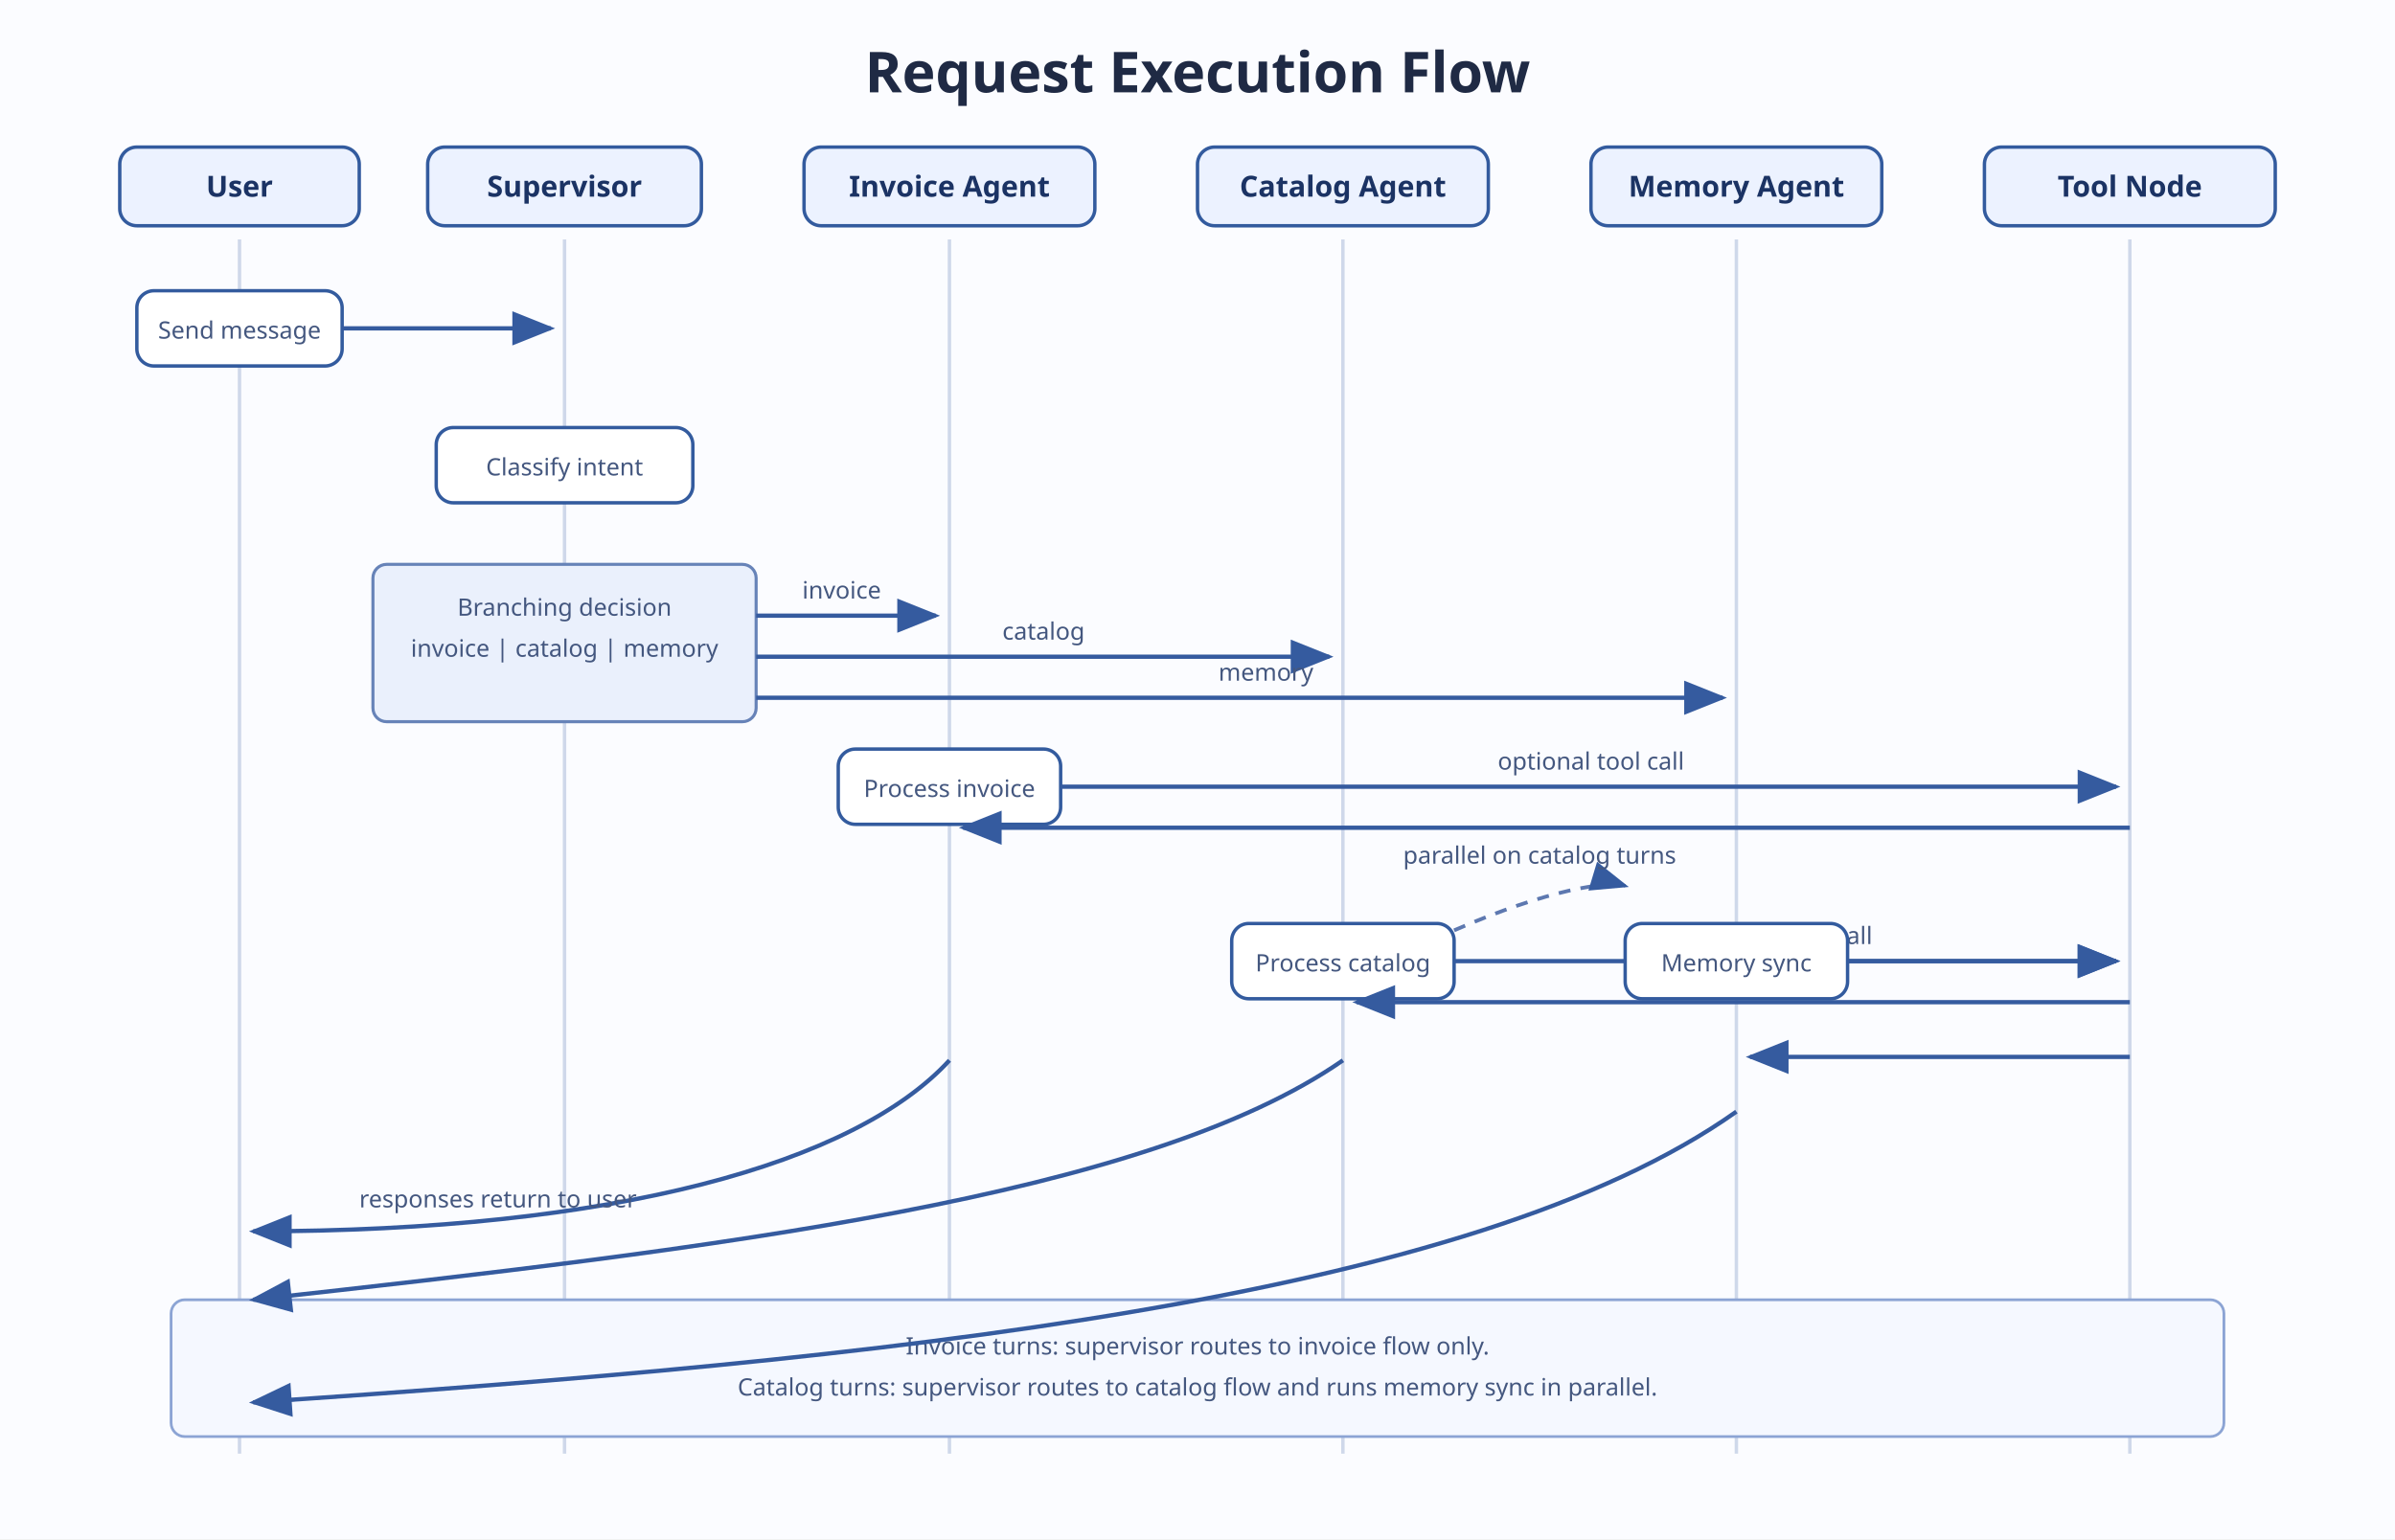
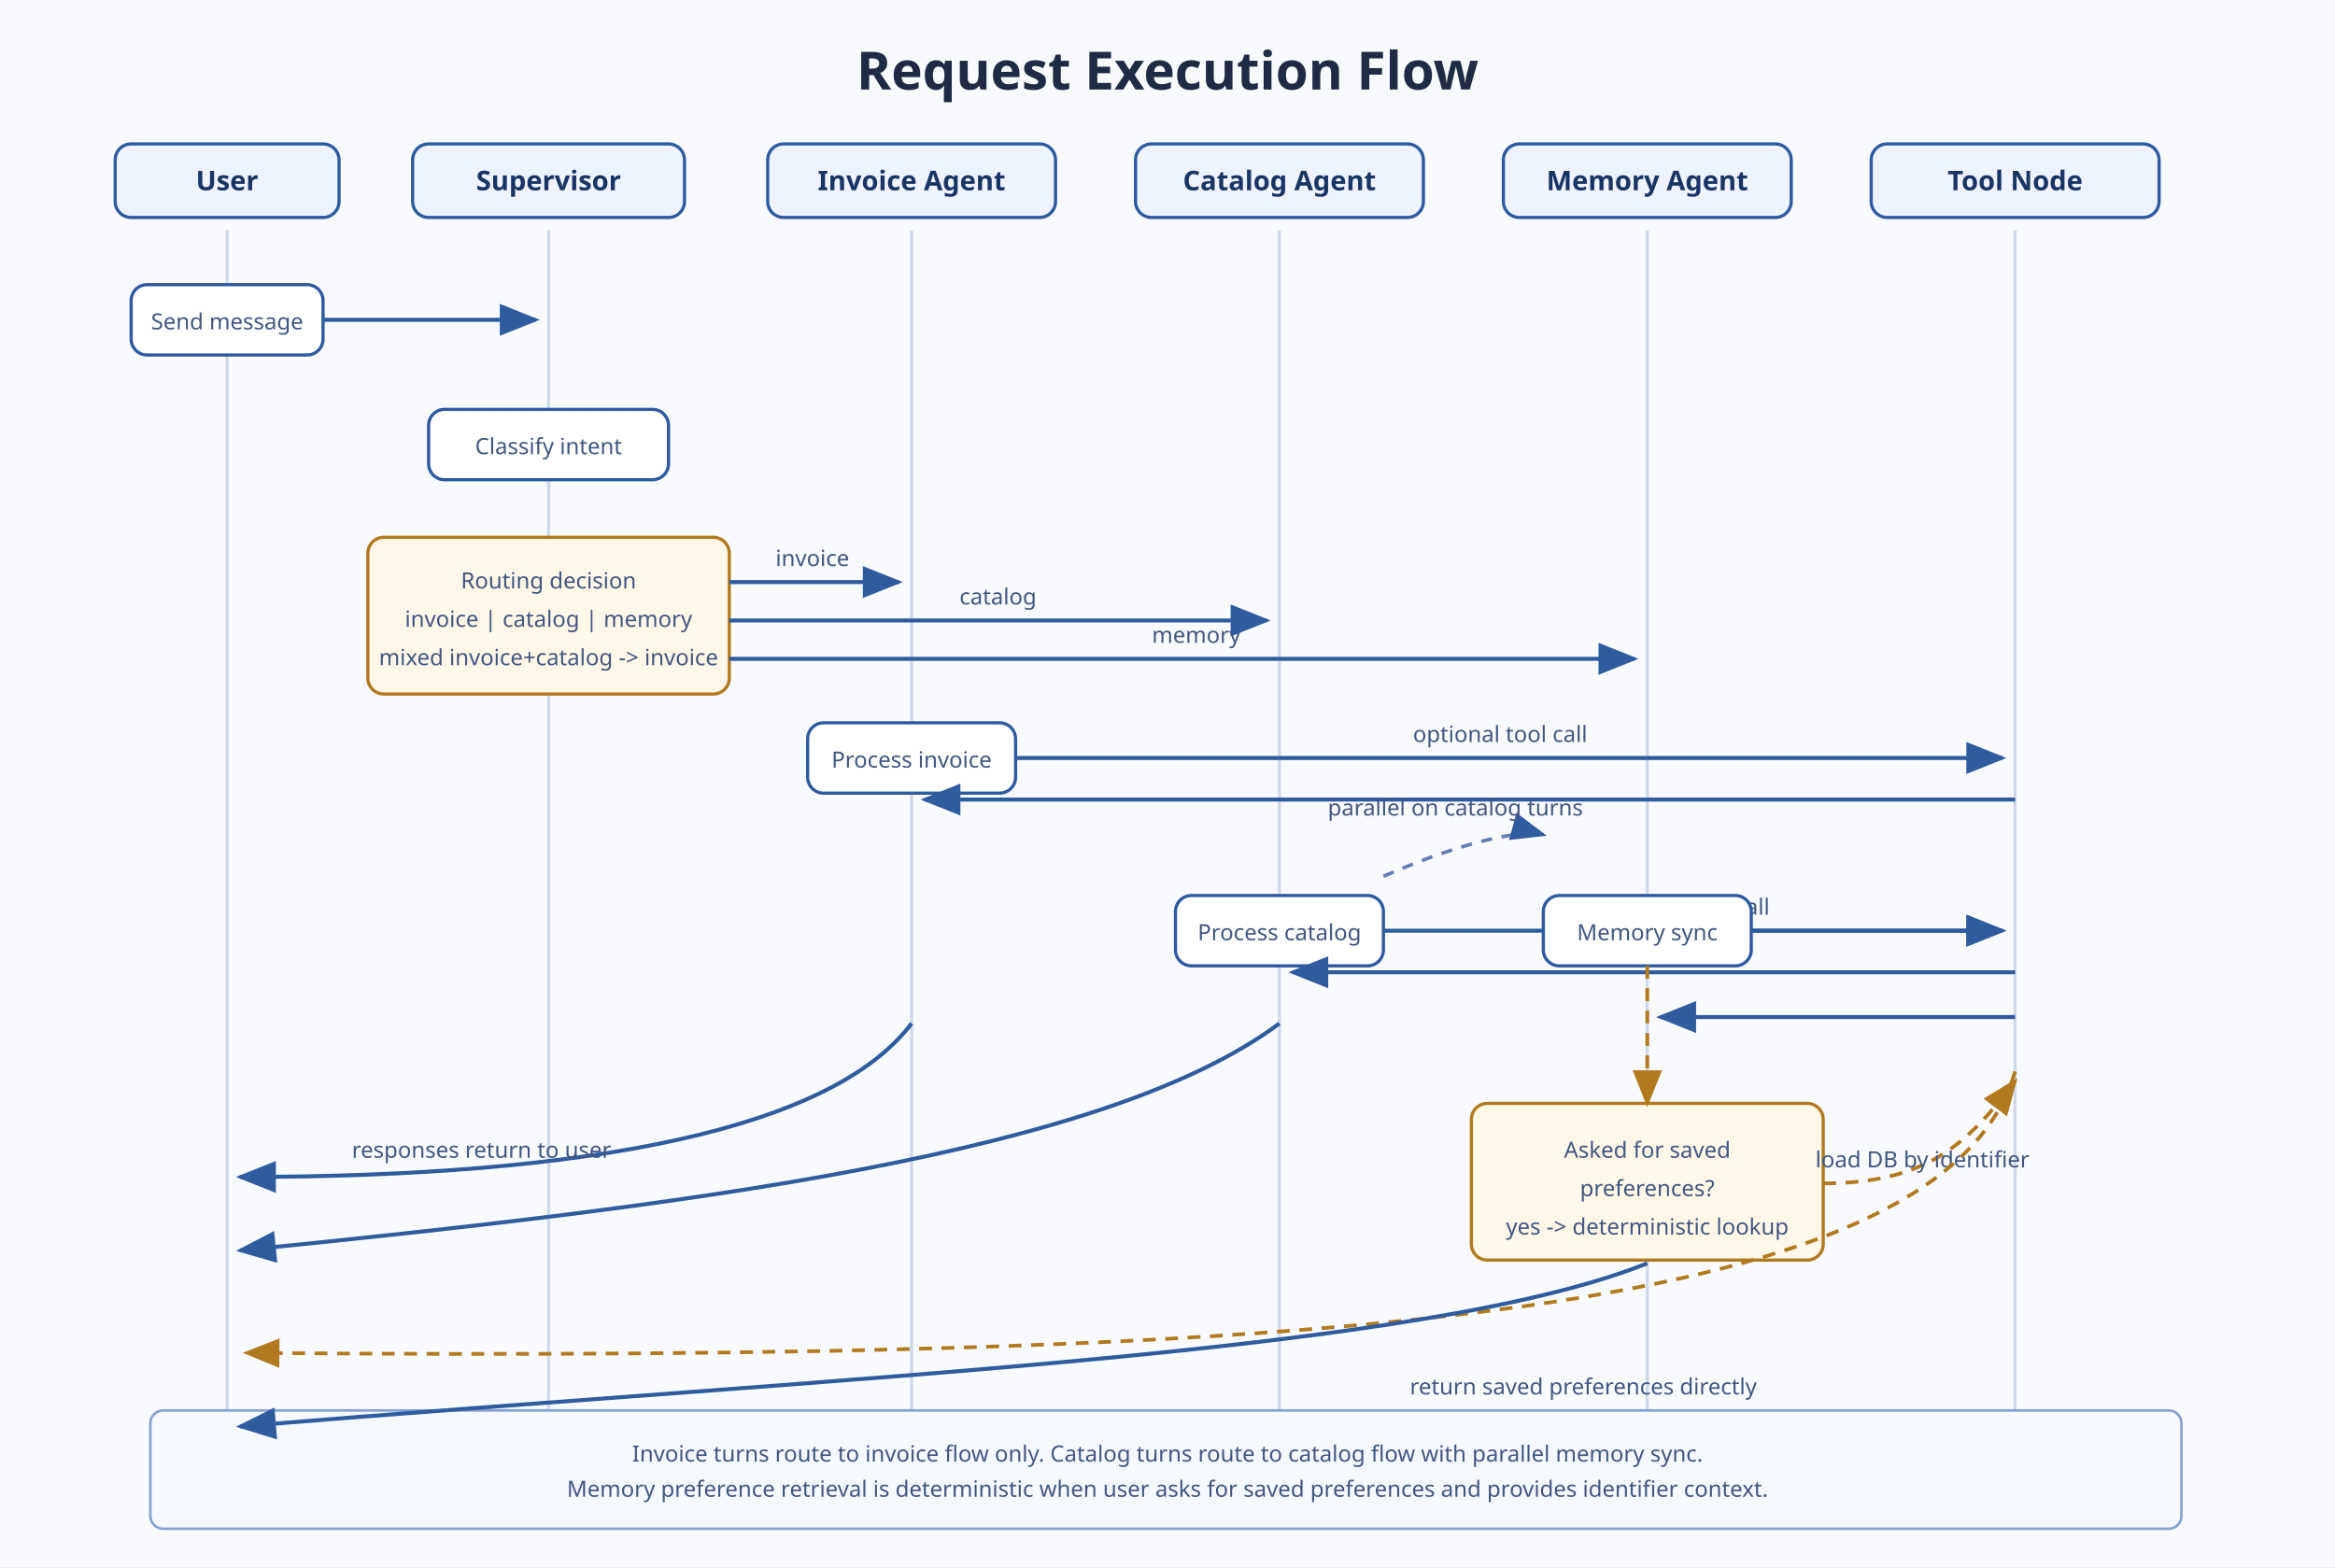
- <svg xmlns="http://www.w3.org/2000/svg" width="1400" height="900" viewBox="0 0 1400 900" role="img" aria-label="Chinook request execution flow diagram">
+ <svg xmlns="http://www.w3.org/2000/svg" width="1460" height="980" viewBox="0 0 1460 980" role="img" aria-label="Chinook request execution flow diagram">
  <defs>
    <style>
-       .bg { fill: #fbfcff; }
-       .lane { stroke: #cfd8ea; stroke-width: 2; }
-       .head { fill: #ecf2ff; stroke: #335b9e; stroke-width: 2; rx: 10; }
-       .step { fill: #ffffff; stroke: #335b9e; stroke-width: 2; rx: 10; }
-       .note { fill: #f5f8ff; stroke: #8ca4d4; stroke-width: 1.6; rx: 8; }
+       .bg { fill: #f8fafd; }
+       .lane { stroke: #d0d9ea; stroke-width: 2; }
+       .head { fill: #edf3ff; stroke: #2e5a9f; stroke-width: 2; rx: 10; }
+       .step { fill: #ffffff; stroke: #2e5a9f; stroke-width: 2; rx: 10; }
+       .decision { fill: #fff7e8; stroke: #b17a1f; stroke-width: 2; rx: 10; }
+       .note { fill: #f5f8ff; stroke: #87a1d0; stroke-width: 1.6; rx: 8; }
      .title { font: 700 33px 'Segoe UI', Tahoma, sans-serif; fill: #1f2a44; }
-       .label { font: 600 17px 'Segoe UI', Tahoma, sans-serif; fill: #1b3364; }
-       .small { font: 500 14px 'Segoe UI', Tahoma, sans-serif; fill: #44577f; }
-       .arrow { stroke: #355b9f; stroke-width: 2.5; fill: none; }
-       .arrow-dash { stroke: #5d78b0; stroke-width: 2.2; fill: none; stroke-dasharray: 7 6; }
-       .branch { fill: #eaf0fc; stroke: #6783b8; stroke-width: 1.8; rx: 8; }
+       .label { font: 600 17px 'Segoe UI', Tahoma, sans-serif; fill: #193564; }
+       .small { font: 500 14px 'Segoe UI', Tahoma, sans-serif; fill: #42567f; }
+       .arrow { stroke: #2f5b9f; stroke-width: 2.5; fill: none; }
+       .arrow-dash { stroke: #667db1; stroke-width: 2.2; fill: none; stroke-dasharray: 7 6; }
+       .arrow-warn { stroke: #b17a1f; stroke-width: 2.3; fill: none; stroke-dasharray: 8 6; }
    </style>
    <marker id="arr" markerWidth="10" markerHeight="8" refX="9" refY="4" orient="auto" markerUnits="strokeWidth">
-       <path d="M0,0 L10,4 L0,8 z" fill="#355b9f" />
+       <path d="M0,0 L10,4 L0,8 z" fill="#2f5b9f" />
+     </marker>
+     <marker id="arrWarn" markerWidth="10" markerHeight="8" refX="9" refY="4" orient="auto" markerUnits="strokeWidth">
+       <path d="M0,0 L10,4 L0,8 z" fill="#b17a1f" />
    </marker>
  </defs>
-   <rect class="bg" x="0" y="0" width="1400" height="900" />
-   <text class="title" x="700" y="54" text-anchor="middle">Request Execution Flow</text>
-   <rect class="head" x="70" y="86" width="140" height="46" />
-   <text class="label" x="140" y="115" text-anchor="middle">User</text>
-   <rect class="head" x="250" y="86" width="160" height="46" />
-   <text class="label" x="330" y="115" text-anchor="middle">Supervisor</text>
-   <rect class="head" x="470" y="86" width="170" height="46" />
-   <text class="label" x="555" y="115" text-anchor="middle">Invoice Agent</text>
-   <rect class="head" x="700" y="86" width="170" height="46" />
-   <text class="label" x="785" y="115" text-anchor="middle">Catalog Agent</text>
-   <rect class="head" x="930" y="86" width="170" height="46" />
-   <text class="label" x="1015" y="115" text-anchor="middle">Memory Agent</text>
-   <rect class="head" x="1160" y="86" width="170" height="46" />
-   <text class="label" x="1245" y="115" text-anchor="middle">Tool Node</text>
-   <line class="lane" x1="140" y1="140" x2="140" y2="850" />
-   <line class="lane" x1="330" y1="140" x2="330" y2="850" />
-   <line class="lane" x1="555" y1="140" x2="555" y2="850" />
-   <line class="lane" x1="785" y1="140" x2="785" y2="850" />
-   <line class="lane" x1="1015" y1="140" x2="1015" y2="850" />
-   <line class="lane" x1="1245" y1="140" x2="1245" y2="850" />
-   <rect class="step" x="80" y="170" width="120" height="44" />
-   <text class="small" x="140" y="198" text-anchor="middle">Send message</text>
-   <path class="arrow" marker-end="url(#arr)" d="M200 192 L322 192" />
-   <rect class="step" x="255" y="250" width="150" height="44" />
-   <text class="small" x="330" y="278" text-anchor="middle">Classify intent</text>
-   <rect class="branch" x="218" y="330" width="224" height="92" />
-   <text class="small" x="330" y="360" text-anchor="middle">Branching decision</text>
-   <text class="small" x="330" y="384" text-anchor="middle">invoice | catalog | memory</text>
-   <path class="arrow" marker-end="url(#arr)" d="M442 360 L547 360" />
-   <text class="small" x="492" y="350" text-anchor="middle">invoice</text>
-   <path class="arrow" marker-end="url(#arr)" d="M442 384 L777 384" />
-   <text class="small" x="610" y="374" text-anchor="middle">catalog</text>
-   <path class="arrow" marker-end="url(#arr)" d="M442 408 L1007 408" />
-   <text class="small" x="740" y="398" text-anchor="middle">memory</text>
-   <rect class="step" x="490" y="438" width="130" height="44" />
-   <text class="small" x="555" y="466" text-anchor="middle">Process invoice</text>
-   <path class="arrow" marker-end="url(#arr)" d="M620 460 L1237 460" />
-   <text class="small" x="930" y="450" text-anchor="middle">optional tool call</text>
-   <path class="arrow" marker-end="url(#arr)" d="M1245 484 L563 484" />
-   <rect class="step" x="720" y="540" width="130" height="44" />
-   <text class="small" x="785" y="568" text-anchor="middle">Process catalog</text>
-   <path class="arrow" marker-end="url(#arr)" d="M850 562 L1237 562" />
-   <text class="small" x="1040" y="552" text-anchor="middle">optional tool call</text>
-   <path class="arrow" marker-end="url(#arr)" d="M1245 586 L793 586" />
-   <rect class="step" x="950" y="540" width="130" height="44" />
-   <text class="small" x="1015" y="568" text-anchor="middle">Memory sync</text>
-   <path class="arrow-dash" marker-end="url(#arr)" d="M850 544 C905 520, 940 515, 950 518" />
-   <text class="small" x="900" y="505" text-anchor="middle">parallel on catalog turns</text>
-   <path class="arrow" marker-end="url(#arr)" d="M1080 562 L1237 562" />
-   <path class="arrow" marker-end="url(#arr)" d="M1245 618 L1023 618" />
-   <rect class="note" x="100" y="760" width="1200" height="80" />
-   <text class="small" x="700" y="792" text-anchor="middle">Invoice turns: supervisor routes to invoice flow only.</text>
-   <text class="small" x="700" y="816" text-anchor="middle">Catalog turns: supervisor routes to catalog flow and runs memory sync in parallel.</text>
-   <path class="arrow" marker-end="url(#arr)" d="M555 620 C500 680, 360 720, 148 720" />
-   <path class="arrow" marker-end="url(#arr)" d="M785 620 C670 700, 420 730, 148 760" />
-   <path class="arrow" marker-end="url(#arr)" d="M1015 650 C860 760, 520 795, 148 820" />
-   <text class="small" x="210" y="706">responses return to user</text>
+   <rect class="bg" x="0" y="0" width="1460" height="980" />
+   <text class="title" x="730" y="56" text-anchor="middle">Request Execution Flow</text>
+   <rect class="head" x="72" y="90" width="140" height="46" />
+   <text class="label" x="142" y="119" text-anchor="middle">User</text>
+   <rect class="head" x="258" y="90" width="170" height="46" />
+   <text class="label" x="343" y="119" text-anchor="middle">Supervisor</text>
+   <rect class="head" x="480" y="90" width="180" height="46" />
+   <text class="label" x="570" y="119" text-anchor="middle">Invoice Agent</text>
+   <rect class="head" x="710" y="90" width="180" height="46" />
+   <text class="label" x="800" y="119" text-anchor="middle">Catalog Agent</text>
+   <rect class="head" x="940" y="90" width="180" height="46" />
+   <text class="label" x="1030" y="119" text-anchor="middle">Memory Agent</text>
+   <rect class="head" x="1170" y="90" width="180" height="46" />
+   <text class="label" x="1260" y="119" text-anchor="middle">Tool Node</text>
+   <line class="lane" x1="142" y1="144" x2="142" y2="930" />
+   <line class="lane" x1="343" y1="144" x2="343" y2="930" />
+   <line class="lane" x1="570" y1="144" x2="570" y2="930" />
+   <line class="lane" x1="800" y1="144" x2="800" y2="930" />
+   <line class="lane" x1="1030" y1="144" x2="1030" y2="930" />
+   <line class="lane" x1="1260" y1="144" x2="1260" y2="930" />
+   <rect class="step" x="82" y="178" width="120" height="44" />
+   <text class="small" x="142" y="206" text-anchor="middle">Send message</text>
+   <path class="arrow" marker-end="url(#arr)" d="M202 200 L335 200" />
+   <rect class="step" x="268" y="256" width="150" height="44" />
+   <text class="small" x="343" y="284" text-anchor="middle">Classify intent</text>
+   <rect class="decision" x="230" y="336" width="226" height="98" />
+   <text class="small" x="343" y="368" text-anchor="middle">Routing decision</text>
+   <text class="small" x="343" y="392" text-anchor="middle">invoice | catalog | memory</text>
+   <text class="small" x="343" y="416" text-anchor="middle">mixed invoice+catalog -&gt; invoice</text>
+   <path class="arrow" marker-end="url(#arr)" d="M456 364 L562 364" />
+   <text class="small" x="508" y="354" text-anchor="middle">invoice</text>
+   <path class="arrow" marker-end="url(#arr)" d="M456 388 L792 388" />
+   <text class="small" x="624" y="378" text-anchor="middle">catalog</text>
+   <path class="arrow" marker-end="url(#arr)" d="M456 412 L1022 412" />
+   <text class="small" x="748" y="402" text-anchor="middle">memory</text>
+   <rect class="step" x="505" y="452" width="130" height="44" />
+   <text class="small" x="570" y="480" text-anchor="middle">Process invoice</text>
+   <path class="arrow" marker-end="url(#arr)" d="M635 474 L1252 474" />
+   <text class="small" x="938" y="464" text-anchor="middle">optional tool call</text>
+   <path class="arrow" marker-end="url(#arr)" d="M1260 500 L578 500" />
+   <rect class="step" x="735" y="560" width="130" height="44" />
+   <text class="small" x="800" y="588" text-anchor="middle">Process catalog</text>
+   <path class="arrow" marker-end="url(#arr)" d="M865 582 L1252 582" />
+   <text class="small" x="1052" y="572" text-anchor="middle">optional tool call</text>
+   <path class="arrow" marker-end="url(#arr)" d="M1260 608 L808 608" />
+   <rect class="step" x="965" y="560" width="130" height="44" />
+   <text class="small" x="1030" y="588" text-anchor="middle">Memory sync</text>
+   <path class="arrow-dash" marker-end="url(#arr)" d="M865 548 C920 524, 954 519, 965 522" />
+   <text class="small" x="910" y="510" text-anchor="middle">parallel on catalog turns</text>
+   <path class="arrow" marker-end="url(#arr)" d="M1095 582 L1252 582" />
+   <path class="arrow" marker-end="url(#arr)" d="M1260 636 L1038 636" />
+   <rect class="decision" x="920" y="690" width="220" height="98" />
+   <text class="small" x="1030" y="724" text-anchor="middle">Asked for saved</text>
+   <text class="small" x="1030" y="748" text-anchor="middle">preferences?</text>
+   <text class="small" x="1030" y="772" text-anchor="middle">yes -&gt; deterministic lookup</text>
+   <path class="arrow-warn" marker-end="url(#arrWarn)" d="M1030 604 L1030 690" />
+   <path class="arrow-warn" marker-end="url(#arrWarn)" d="M1140 740 C1204 740, 1230 716, 1260 676" />
+   <text class="small" x="1202" y="730" text-anchor="middle">load DB by identifier</text>
+   <path class="arrow-warn" marker-end="url(#arrWarn)" d="M1260 670 C1216 820, 860 852, 154 846" />
+   <text class="small" x="990" y="872" text-anchor="middle">return saved preferences directly</text>
+   <rect class="note" x="94" y="882" width="1270" height="74" />
+   <text class="small" x="730" y="914" text-anchor="middle">Invoice turns route to invoice flow only. Catalog turns route to catalog flow with parallel memory sync.</text>
+   <text class="small" x="730" y="936" text-anchor="middle">Memory preference retrieval is deterministic when user asks for saved preferences and provides identifier context.</text>
+   <path class="arrow" marker-end="url(#arr)" d="M570 640 C520 706, 370 736, 150 736" />
+   <path class="arrow" marker-end="url(#arr)" d="M800 640 C690 722, 430 754, 150 782" />
+   <path class="arrow" marker-end="url(#arr)" d="M1030 790 C890 846, 540 860, 150 892" />
+   <text class="small" x="220" y="724">responses return to user</text>
</svg>
